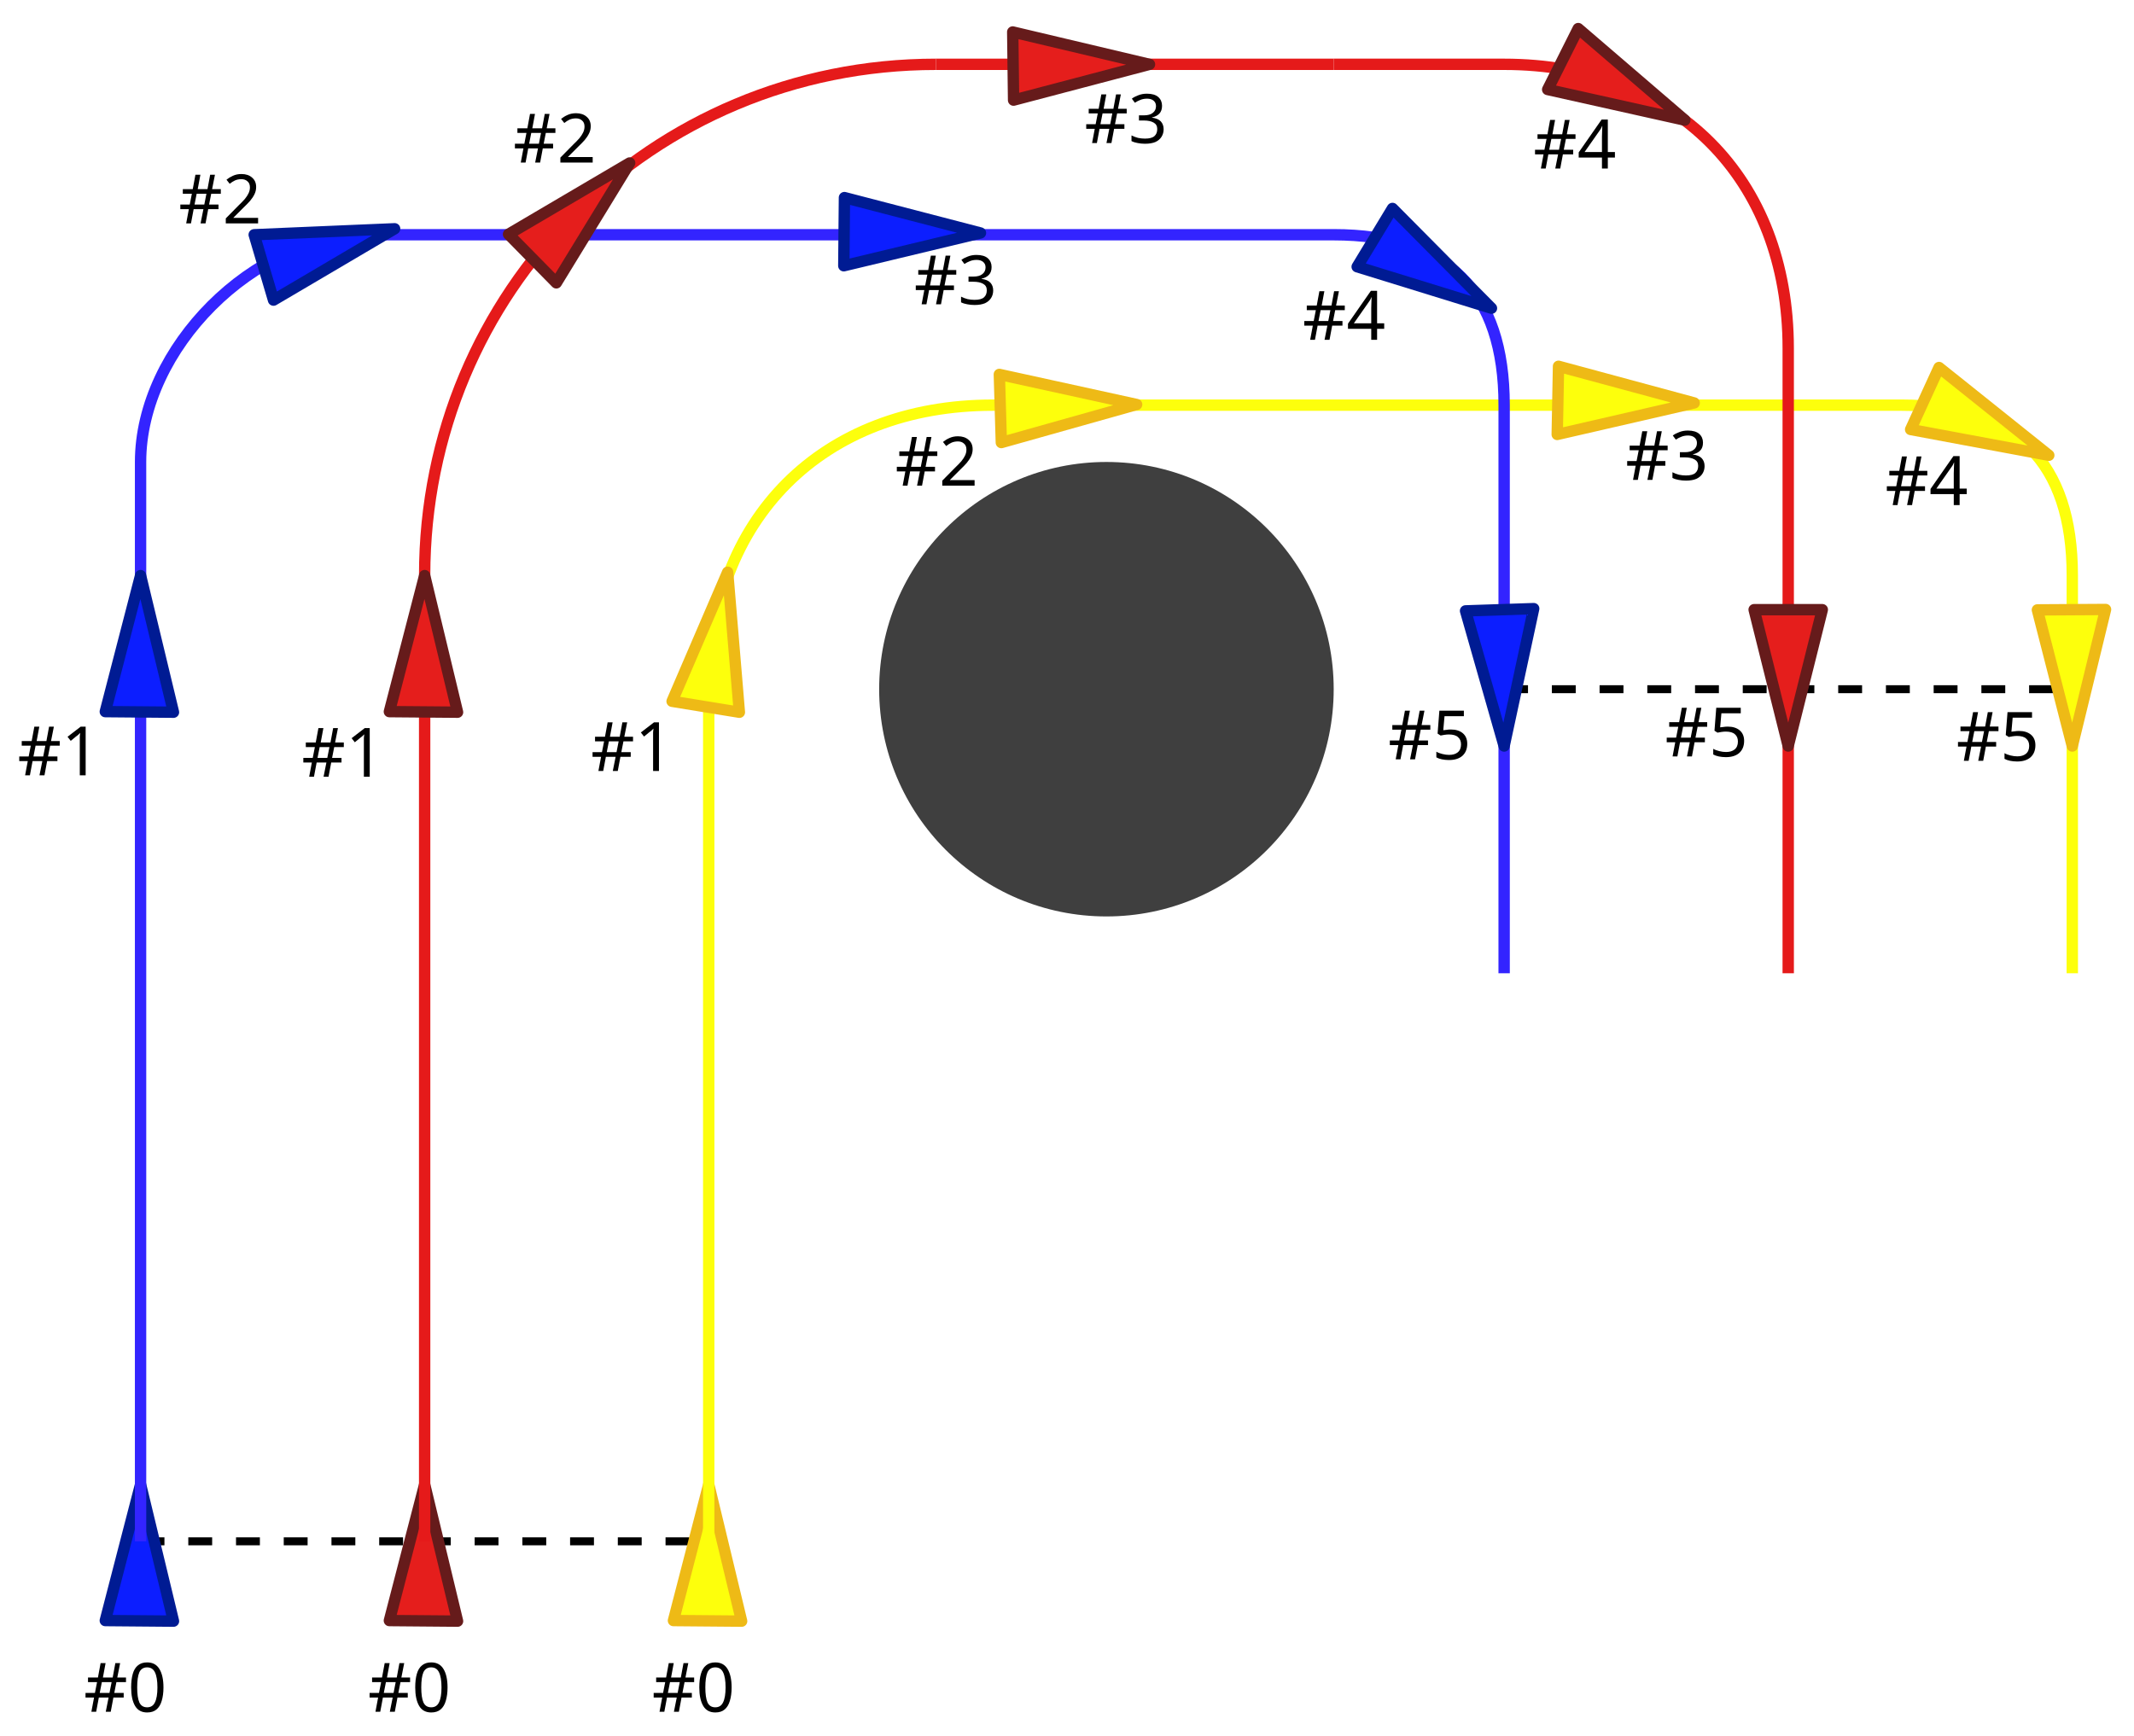
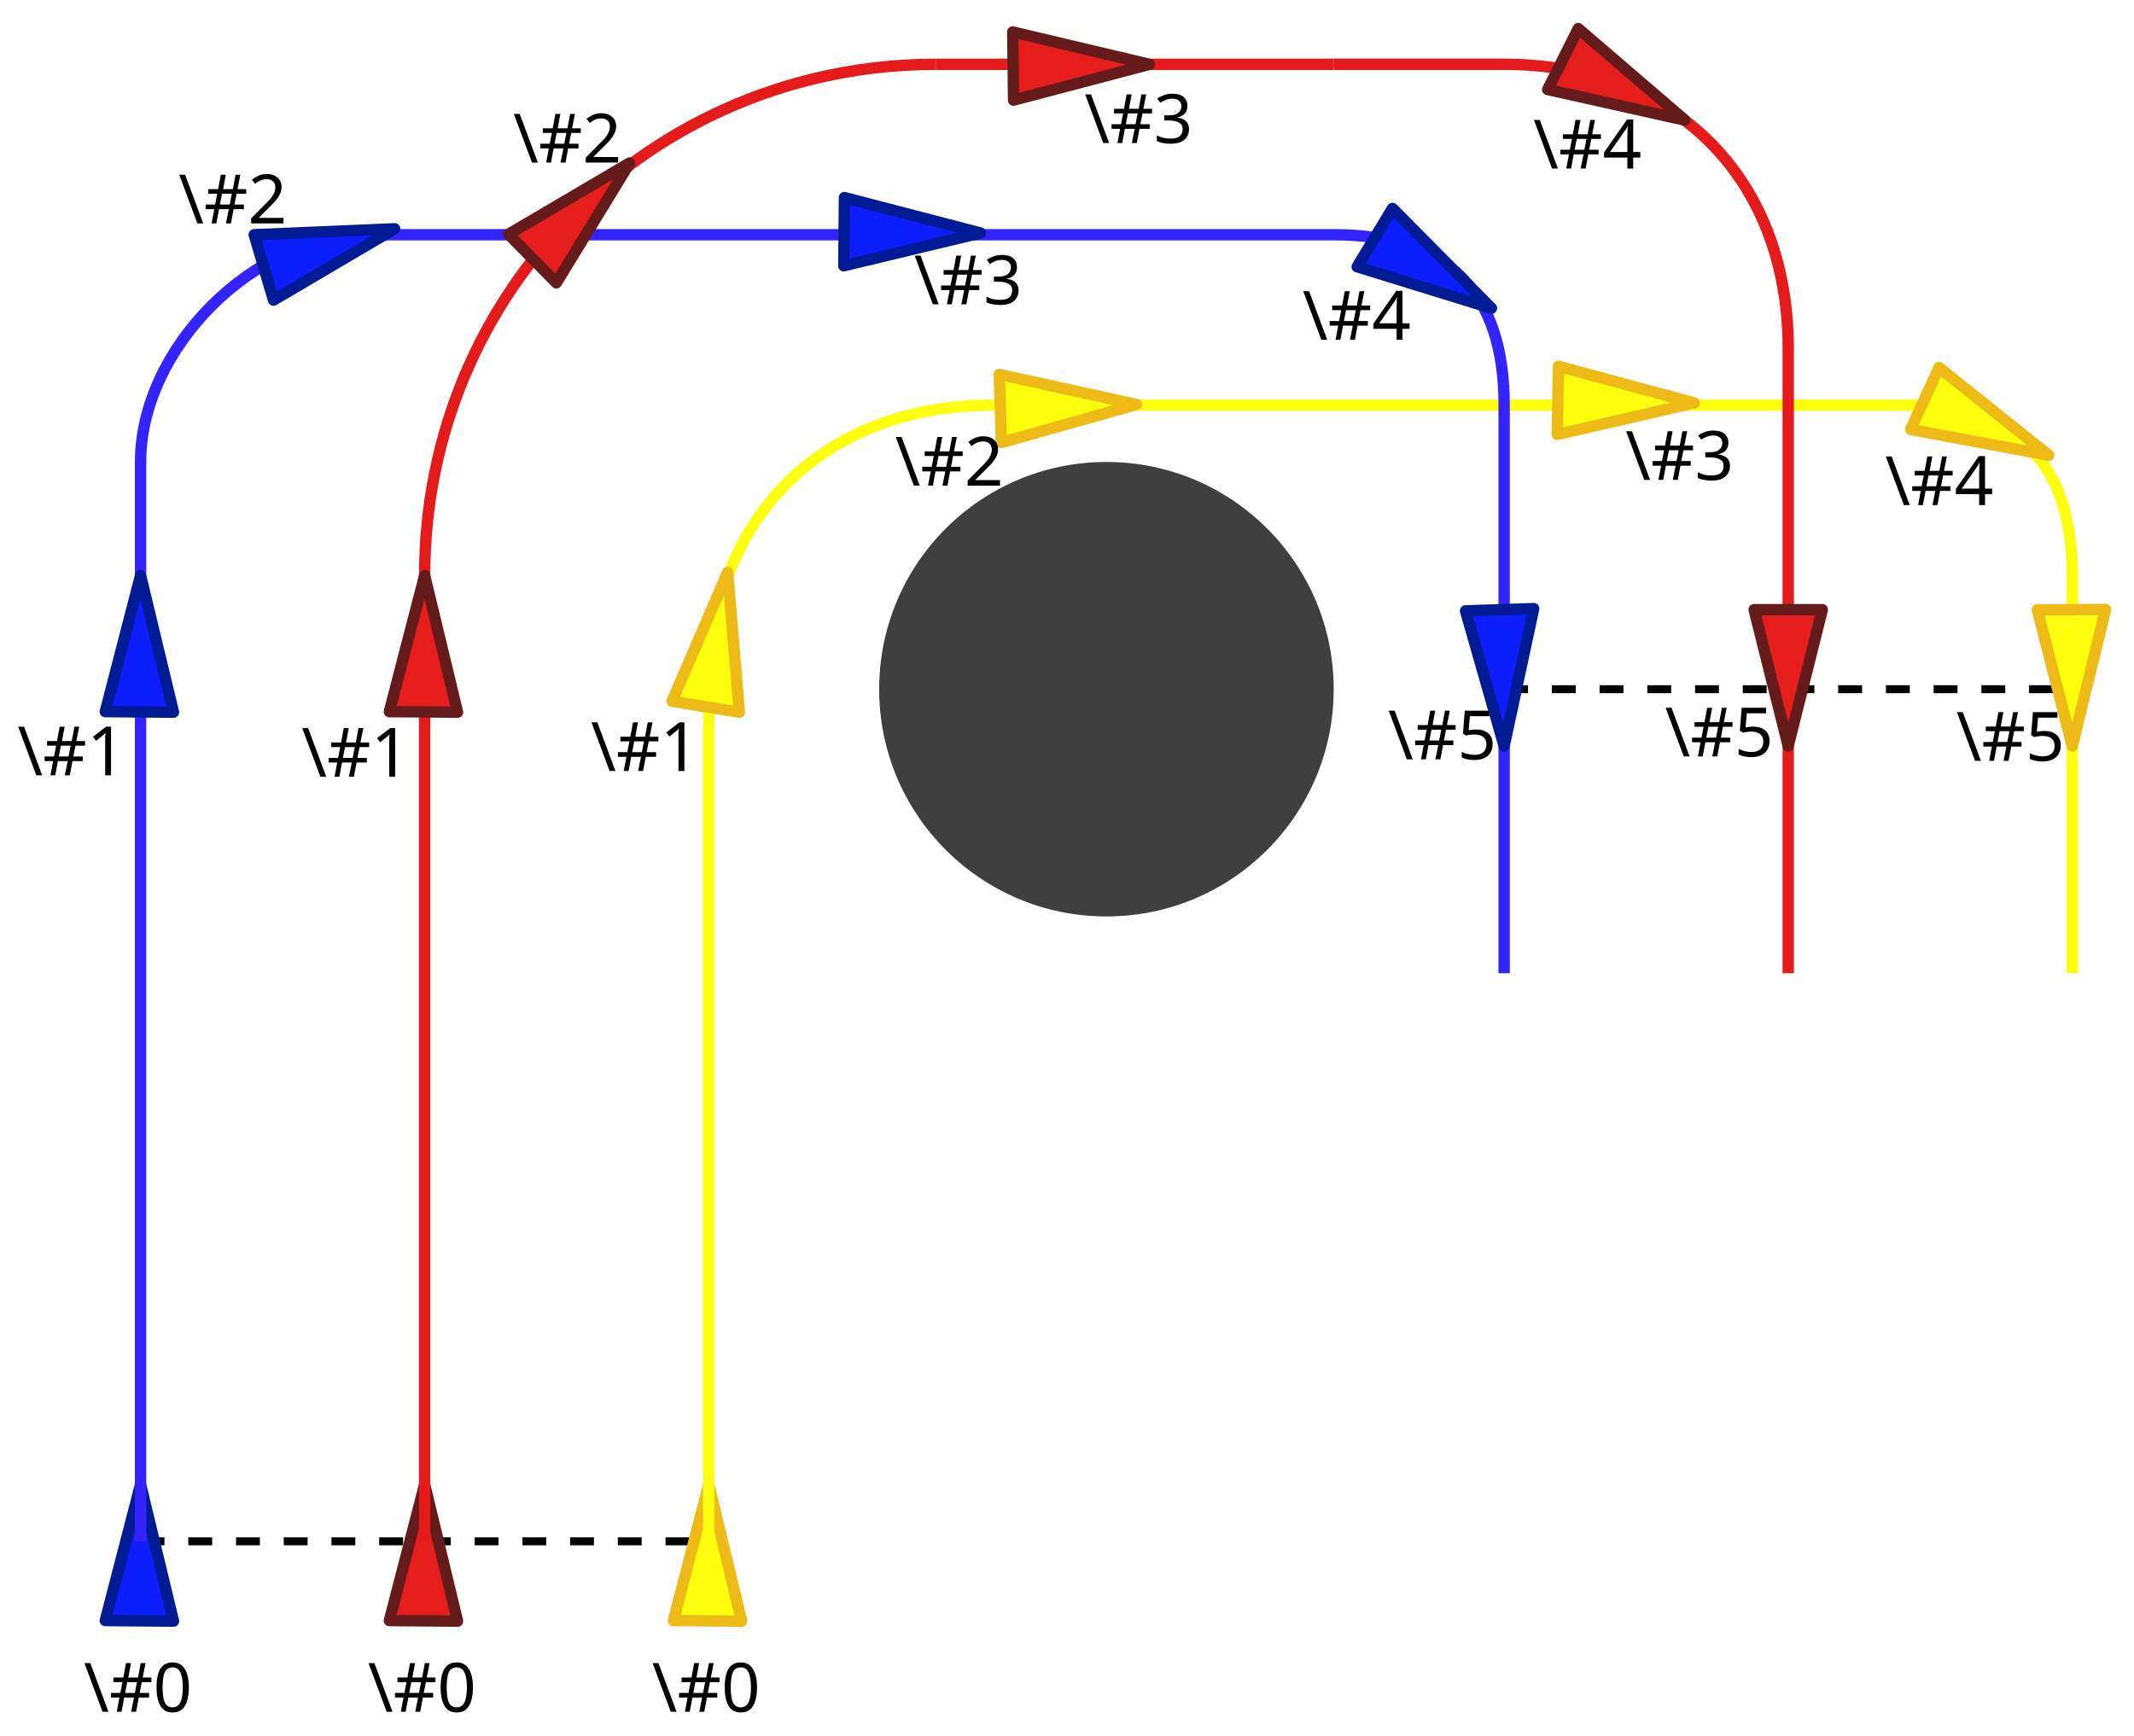
<svg xmlns="http://www.w3.org/2000/svg" width="187.801" height="152.746" id="svg5185" version="1.1">
  <defs id="defs5187" />
  <g id="layer1" transform="translate(-268.9583,-553.1248)">
    <path style="fill:none;stroke:#000000;stroke-width:0.7;stroke-linecap:butt;stroke-linejoin:miter;stroke-miterlimit:4;stroke-opacity:1;stroke-dasharray:2.1, 2.1;stroke-dashoffset:0" d="m 401.329,613.785 50,0" id="path3873-9" />
    <path style="fill:none;stroke:#000000;stroke-width:0.7;stroke-linecap:butt;stroke-linejoin:miter;stroke-miterlimit:4;stroke-opacity:1;stroke-dasharray:2.1, 2.1;stroke-dashoffset:0" d="m 281.329,688.785 50,0" id="path3873" />
    <path style="fill:#0c1eff;fill-opacity:1;stroke:#001b93;stroke-width:1px;stroke-linecap:round;stroke-linejoin:round;stroke-opacity:1" d="m 278.225,695.759 3.104,-11.974 2.896,12.025 z" id="path5155-9" />
    <path style="fill:#fdff0c;fill-opacity:1;stroke:#eeba16;stroke-width:1px;stroke-linecap:round;stroke-linejoin:round;stroke-opacity:1" d="m 328.225,695.759 3.104,-11.974 2.896,12.025 z" id="path5155-2" />
    <path style="fill:#000000;fill-opacity:0.753;fill-rule:nonzero;stroke:none" id="path3085-7" d="m -4.396,12.5 c 0,11.046 -8.954,20 -20,20 -11.046,0 -20,-8.954 -20,-20 0,-11.046 8.954,-20 20,-20 11.046,0 20,8.954 20,20 z" transform="translate(390.7249,601.2855)" />
    <path style="fill:#e51e1c;fill-opacity:1;stroke:#661b1b;stroke-width:1px;stroke-linecap:round;stroke-linejoin:round;stroke-opacity:1" d="m 303.225,695.759 3.104,-11.974 2.896,12.025 z" id="path5155" />
    <path style="fill:none;stroke:#3324ff;stroke-width:1px;stroke-linecap:butt;stroke-linejoin:miter;stroke-opacity:1" d="m 281.329,688.785 0,-95 c 0,-10 10,-20 20,-20" id="path3919" />
    <path style="fill:none;stroke:#e51a1a;stroke-width:1px;stroke-linecap:butt;stroke-linejoin:miter;stroke-opacity:1" d="m 306.329,688.785 0,-85 c 0,-25 20,-45 45,-45 l 0,0" id="path3921" />
    <path style="fill:none;stroke:#fdff0c;stroke-width:1px;stroke-linecap:butt;stroke-linejoin:miter;stroke-opacity:1" d="m 331.329,688.785 0,-55 0,-20 c 0,-15 10,-25 25,-25 l 30,0 50,0 c 10,0 15,5 15,15 l 0,0 0,5 0,30" id="path3923" />
    <path style="fill:none;stroke:#e51a1a;stroke-width:1px;stroke-linecap:butt;stroke-linejoin:miter;stroke-opacity:1" d="m 351.329,558.785 5,0 30,0" id="path3925" />
    <path style="fill:none;stroke:#3324ff;stroke-width:1px;stroke-linecap:butt;stroke-linejoin:miter;stroke-opacity:1" d="m 401.329,638.785 0,-50 c 0,-10 -5,-15 -15,-15 l -85,0" id="path3927" />
    <path style="fill:none;stroke:#e51a1a;stroke-width:1px;stroke-linecap:butt;stroke-linejoin:miter;stroke-opacity:1" d="m 386.329,558.785 15,0 c 15,0 25,10 25,25 l 0,55" id="path3929" />
    <path style="fill:#0c1eff;fill-opacity:1;stroke:#001b93;stroke-width:1px;stroke-linecap:round;stroke-linejoin:round;stroke-opacity:1" d="m 278.225,615.759 3.104,-11.974 2.896,12.025 z" id="path5155-9-1" />
    <path style="fill:#fdff0c;fill-opacity:1;stroke:#eeba16;stroke-width:1px;stroke-linecap:round;stroke-linejoin:round;stroke-opacity:1" d="m 328.105,614.85 4.89,-11.362 1.032,12.326 z" id="path5155-2-1" />
    <path style="fill:#e51e1c;fill-opacity:1;stroke:#661b1b;stroke-width:1px;stroke-linecap:round;stroke-linejoin:round;stroke-opacity:1" d="m 303.225,615.759 3.104,-11.974 2.896,12.025 z" id="path5155-8" />
    <path style="fill:#0c1eff;fill-opacity:1;stroke:#001b93;stroke-width:1px;stroke-linecap:round;stroke-linejoin:round;stroke-opacity:1" d="m 291.329,573.785 12.358,-0.524 -10.658,6.278 z" id="path5155-9-18" />
    <path style="fill:#fdff0c;fill-opacity:1;stroke:#eeba16;stroke-width:1px;stroke-linecap:round;stroke-linejoin:round;stroke-opacity:1" d="m 356.904,586.079 12.083,2.647 -11.907,3.351 z" id="path5155-2-5" />
    <path style="fill:#e51e1c;fill-opacity:1;stroke:#661b1b;stroke-width:1px;stroke-linecap:round;stroke-linejoin:round;stroke-opacity:1" d="m 313.711,573.741 10.661,-6.273 -6.455,10.552 z" id="path5155-3" />
    <path style="fill:#fdff0c;fill-opacity:1;stroke:#eeba16;stroke-width:1px;stroke-linecap:round;stroke-linejoin:round;stroke-opacity:1" d="M 406.114,585.363 418.055,588.59 406,591.362 z" id="path5155-2-5-6" />
    <path style="fill:#e51e1c;fill-opacity:1;stroke:#661b1b;stroke-width:1px;stroke-linecap:round;stroke-linejoin:round;stroke-opacity:1" d="m 358.082,555.939 12.037,2.85 -11.962,3.149 z" id="path5155-3-5" />
    <path style="fill:#0c1eff;fill-opacity:1;stroke:#001b93;stroke-width:1px;stroke-linecap:round;stroke-linejoin:round;stroke-opacity:1" d="m 343.273,570.516 11.971,3.114 -12.028,2.886 z" id="path5155-9-18-3" />
    <path style="fill:#fdff0c;fill-opacity:1;stroke:#eeba16;stroke-width:1px;stroke-linecap:round;stroke-linejoin:round;stroke-opacity:1" d="m 439.6,585.471 9.66,7.725 -12.159,-2.27 z" id="path5155-2-5-6-8" />
    <path style="fill:#e51e1c;fill-opacity:1;stroke:#661b1b;stroke-width:1px;stroke-linecap:round;stroke-linejoin:round;stroke-opacity:1" d="m 407.848,555.64 9.383,8.059 -12.072,-2.696 z" id="path5155-3-5-0" />
    <path style="fill:#0c1eff;fill-opacity:1;stroke:#001b93;stroke-width:1px;stroke-linecap:round;stroke-linejoin:round;stroke-opacity:1" d="m 391.503,571.471 8.71,8.782 -11.818,-3.65 z" id="path5155-9-18-3-6" />
    <path style="fill:#0c1eff;fill-opacity:1;stroke:#001b93;stroke-width:1px;stroke-linecap:round;stroke-linejoin:round;stroke-opacity:1" d="m 403.93,606.693 -2.602,12.093 -3.395,-11.894 z" id="path5155-9-18-3-6-2" />
    <path style="fill:#e51e1c;fill-opacity:1;stroke:#661b1b;stroke-width:1px;stroke-linecap:round;stroke-linejoin:round;stroke-opacity:1" d="m 429.329,606.786 -3.001,12 -2.999,-12 z" id="path5155-3-5-0-2" />
    <path style="fill:#fdff0c;fill-opacity:1;stroke:#eeba16;stroke-width:1px;stroke-linecap:round;stroke-linejoin:round;stroke-opacity:1" d="m 454.256,606.768 -2.927,12.018 -3.072,-11.982 z" id="path5155-2-5-6-8-2" />
    <text xml:space="preserve" style="font-size:12px;font-style:normal;font-weight:normal;line-height:125%;letter-spacing:0px;word-spacing:0px;fill:#000000;fill-opacity:1;stroke:none;font-family:Sans" x="276.329" y="703.785" id="text4128-6">
-       <tspan id="tspan4130-6" x="276.329" y="703.785" style="font-size:6px">#0</tspan>
+       <tspan id="tspan4130-6" x="276.329" y="703.785" style="font-size:6px">\#0</tspan>
    </text>
    <text xml:space="preserve" style="font-size:12px;font-style:normal;font-weight:normal;line-height:125%;letter-spacing:0px;word-spacing:0px;fill:#000000;fill-opacity:1;stroke:none;font-family:Sans" x="301.329" y="703.785" id="text4128-7">
-       <tspan id="tspan4130-9" x="301.329" y="703.785" style="font-size:6px">#0</tspan>
+       <tspan id="tspan4130-9" x="301.329" y="703.785" style="font-size:6px">\#0</tspan>
    </text>
    <text xml:space="preserve" style="font-size:12px;font-style:normal;font-weight:normal;line-height:125%;letter-spacing:0px;word-spacing:0px;fill:#000000;fill-opacity:1;stroke:none;font-family:Sans" x="326.329" y="703.785" id="text4128-60">
-       <tspan id="tspan4130-0" x="326.329" y="703.785" style="font-size:6px">#0</tspan>
+       <tspan id="tspan4130-0" x="326.329" y="703.785" style="font-size:6px">\#0</tspan>
    </text>
    <text xml:space="preserve" style="font-size:8px;font-style:normal;font-weight:normal;line-height:125%;letter-spacing:0px;word-spacing:0px;fill:#000000;fill-opacity:1;stroke:none;font-family:Sans" x="270.495" y="621.362" id="text4136-3">
-       <tspan id="tspan4138-2" x="270.495" y="621.362" style="font-size:6px">#1</tspan>
+       <tspan id="tspan4138-2" x="270.495" y="621.362" style="font-size:6px">\#1</tspan>
    </text>
    <text xml:space="preserve" style="font-size:8px;font-style:normal;font-weight:normal;line-height:125%;letter-spacing:0px;word-spacing:0px;fill:#000000;fill-opacity:1;stroke:none;font-family:Sans" x="295.495" y="621.488" id="text4136-6">
-       <tspan id="tspan4138-4" x="295.495" y="621.488" style="font-size:6px">#1</tspan>
+       <tspan id="tspan4138-4" x="295.495" y="621.488" style="font-size:6px">\#1</tspan>
    </text>
    <text xml:space="preserve" style="font-size:8px;font-style:normal;font-weight:normal;line-height:125%;letter-spacing:0px;word-spacing:0px;fill:#000000;fill-opacity:1;stroke:none;font-family:Sans" x="320.95" y="620.983" id="text4136-34">
-       <tspan id="tspan4138-0" x="320.95" y="620.983" style="font-size:6px">#1</tspan>
+       <tspan id="tspan4138-0" x="320.95" y="620.983" style="font-size:6px">\#1</tspan>
    </text>
    <text xml:space="preserve" style="font-size:8px;font-style:normal;font-weight:normal;line-height:125%;letter-spacing:0px;word-spacing:0px;fill:#000000;fill-opacity:1;stroke:none;font-family:Sans" x="284.672" y="572.786" id="text4140-9">
-       <tspan id="tspan4142-7" x="284.672" y="572.786" style="font-size:6px">#2</tspan>
+       <tspan id="tspan4142-7" x="284.672" y="572.786" style="font-size:6px">\#2</tspan>
    </text>
    <text xml:space="preserve" style="font-size:8px;font-style:normal;font-weight:normal;line-height:125%;letter-spacing:0px;word-spacing:0px;fill:#000000;fill-opacity:1;stroke:none;font-family:Sans" x="314.116" y="567.432" id="text4140-8">
-       <tspan id="tspan4142-4" x="314.116" y="567.432" style="font-size:6px">#2</tspan>
+       <tspan id="tspan4142-4" x="314.116" y="567.432" style="font-size:6px">\#2</tspan>
    </text>
    <text xml:space="preserve" style="font-size:8px;font-style:normal;font-weight:normal;line-height:125%;letter-spacing:0px;word-spacing:0px;fill:#000000;fill-opacity:1;stroke:none;font-family:Sans" x="347.727" y="595.867" id="text4140-1">
-       <tspan id="tspan4142-73" x="347.727" y="595.867" style="font-size:6px">#2</tspan>
+       <tspan id="tspan4142-73" x="347.727" y="595.867" style="font-size:6px">\#2</tspan>
    </text>
    <text xml:space="preserve" style="font-size:8px;font-style:normal;font-weight:normal;line-height:125%;letter-spacing:0px;word-spacing:0px;fill:#000000;fill-opacity:1;stroke:none;font-family:Sans" x="349.394" y="579.908" id="text4144-9">
-       <tspan id="tspan4146-6" x="349.394" y="579.908" style="font-size:6px">#3</tspan>
+       <tspan id="tspan4146-6" x="349.394" y="579.908" style="font-size:6px">\#3</tspan>
    </text>
    <text xml:space="preserve" style="font-size:8px;font-style:normal;font-weight:normal;line-height:125%;letter-spacing:0px;word-spacing:0px;fill:#000000;fill-opacity:1;stroke:none;font-family:Sans" x="364.394" y="565.716" id="text4144-5">
-       <tspan id="tspan4146-9" x="364.394" y="565.716" style="font-size:6px">#3</tspan>
+       <tspan id="tspan4146-9" x="364.394" y="565.716" style="font-size:6px">\#3</tspan>
    </text>
    <text xml:space="preserve" style="font-size:8px;font-style:normal;font-weight:normal;line-height:125%;letter-spacing:0px;word-spacing:0px;fill:#000000;fill-opacity:1;stroke:none;font-family:Sans" x="412" y="595.362" id="text4144-54">
-       <tspan id="tspan4146-0" x="412" y="595.362" style="font-size:6px">#3</tspan>
+       <tspan id="tspan4146-0" x="412" y="595.362" style="font-size:6px">\#3</tspan>
    </text>
    <text xml:space="preserve" style="font-size:8px;font-style:normal;font-weight:normal;line-height:125%;letter-spacing:0px;word-spacing:0px;fill:#000000;fill-opacity:1;stroke:none;font-family:Sans" x="403.891" y="567.962" id="text4148-0">
-       <tspan id="tspan4150-5" x="403.891" y="567.962" style="font-size:6px">#4</tspan>
+       <tspan id="tspan4150-5" x="403.891" y="567.962" style="font-size:6px">\#4</tspan>
    </text>
    <text xml:space="preserve" style="font-size:8px;font-style:normal;font-weight:normal;line-height:125%;letter-spacing:0px;word-spacing:0px;fill:#000000;fill-opacity:1;stroke:none;font-family:Sans" x="383.587" y="583.037" id="text4148-5">
-       <tspan id="tspan4150-1" x="383.587" y="583.037" style="font-size:6px">#4</tspan>
+       <tspan id="tspan4150-1" x="383.587" y="583.037" style="font-size:6px">\#4</tspan>
    </text>
    <text xml:space="preserve" style="font-size:8px;font-style:normal;font-weight:normal;line-height:125%;letter-spacing:0px;word-spacing:0px;fill:#000000;fill-opacity:1;stroke:none;font-family:Sans" x="434.85" y="597.583" id="text4148-6">
-       <tspan id="tspan4150-0" x="434.85" y="597.583" style="font-size:6px">#4</tspan>
+       <tspan id="tspan4150-0" x="434.85" y="597.583" style="font-size:6px">\#4</tspan>
    </text>
    <text xml:space="preserve" style="font-size:8px;font-style:normal;font-weight:normal;line-height:125%;letter-spacing:0px;word-spacing:0px;fill:#000000;fill-opacity:1;stroke:none;font-family:Sans" x="391.113" y="619.958" id="text4152-6">
-       <tspan id="tspan4154-0" x="391.113" y="619.958" style="font-size:6px">#5</tspan>
+       <tspan id="tspan4154-0" x="391.113" y="619.958" style="font-size:6px">\#5</tspan>
    </text>
    <text xml:space="preserve" style="font-size:8px;font-style:normal;font-weight:normal;line-height:125%;letter-spacing:0px;word-spacing:0px;fill:#000000;fill-opacity:1;stroke:none;font-family:Sans" x="415.481" y="619.705" id="text4152-3">
-       <tspan id="tspan4154-9" x="415.481" y="619.705" style="font-size:6px">#5</tspan>
+       <tspan id="tspan4154-9" x="415.481" y="619.705" style="font-size:6px">\#5</tspan>
    </text>
    <text xml:space="preserve" style="font-size:8px;font-style:normal;font-weight:normal;line-height:125%;letter-spacing:0px;word-spacing:0px;fill:#000000;fill-opacity:1;stroke:none;font-family:Sans" x="441.113" y="620.084" id="text4152-7">
-       <tspan id="tspan4154-90" x="441.113" y="620.084" style="font-size:6px">#5</tspan>
+       <tspan id="tspan4154-90" x="441.113" y="620.084" style="font-size:6px">\#5</tspan>
    </text>
  </g>
</svg>
